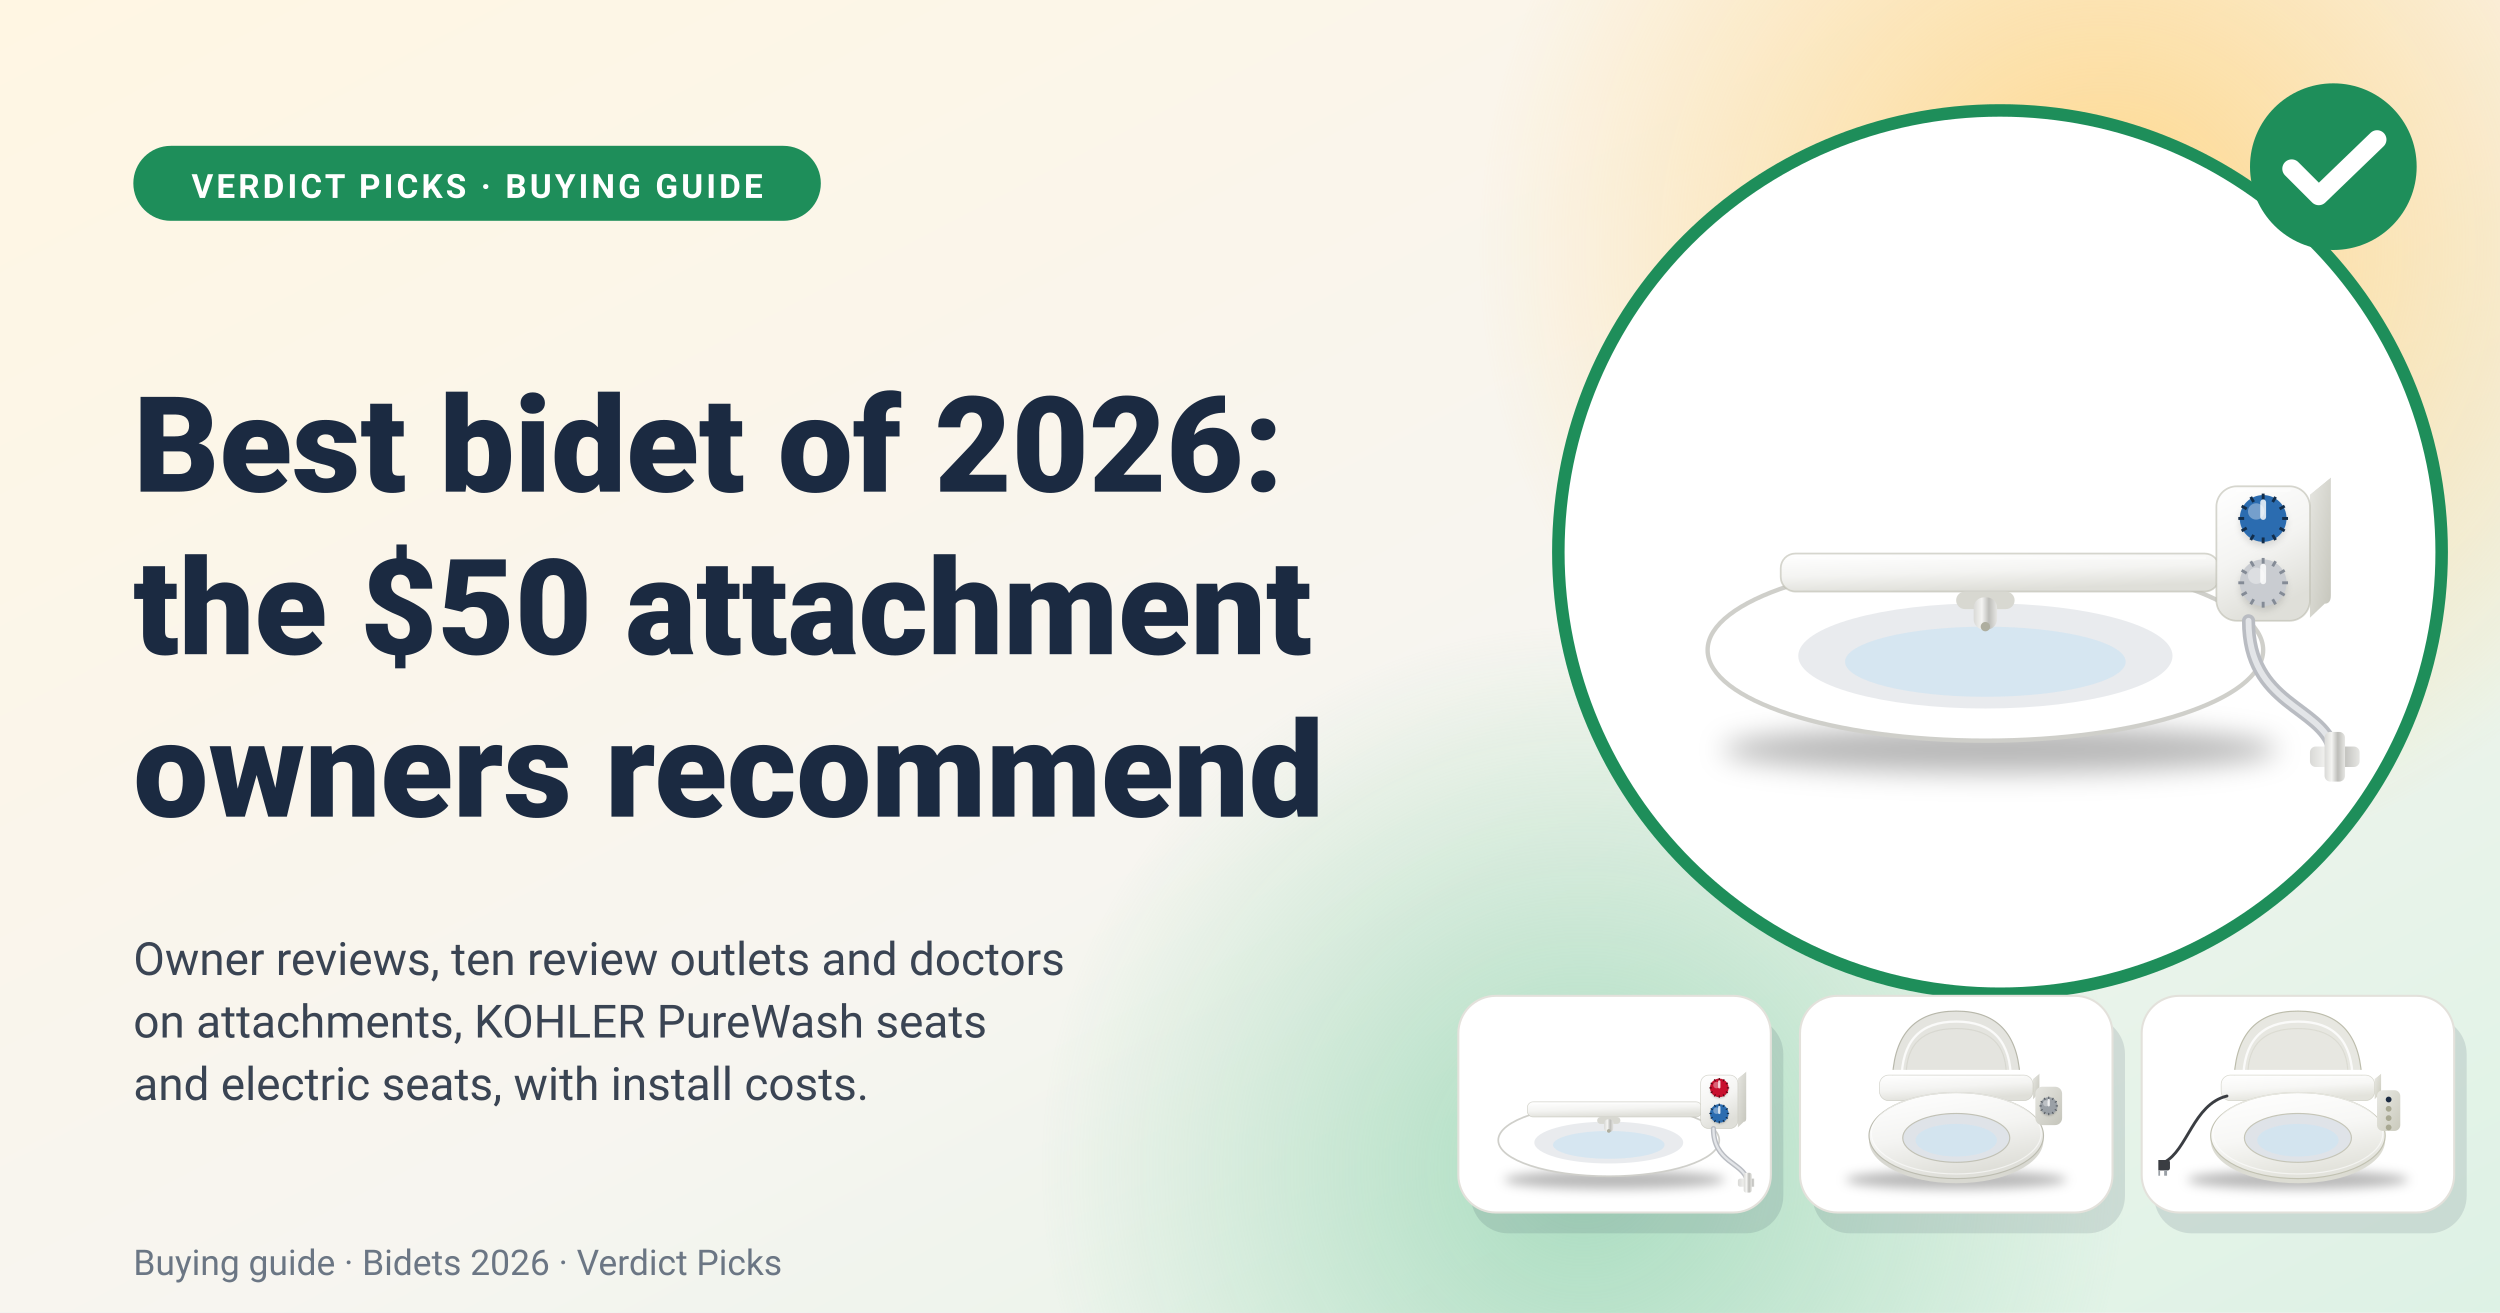
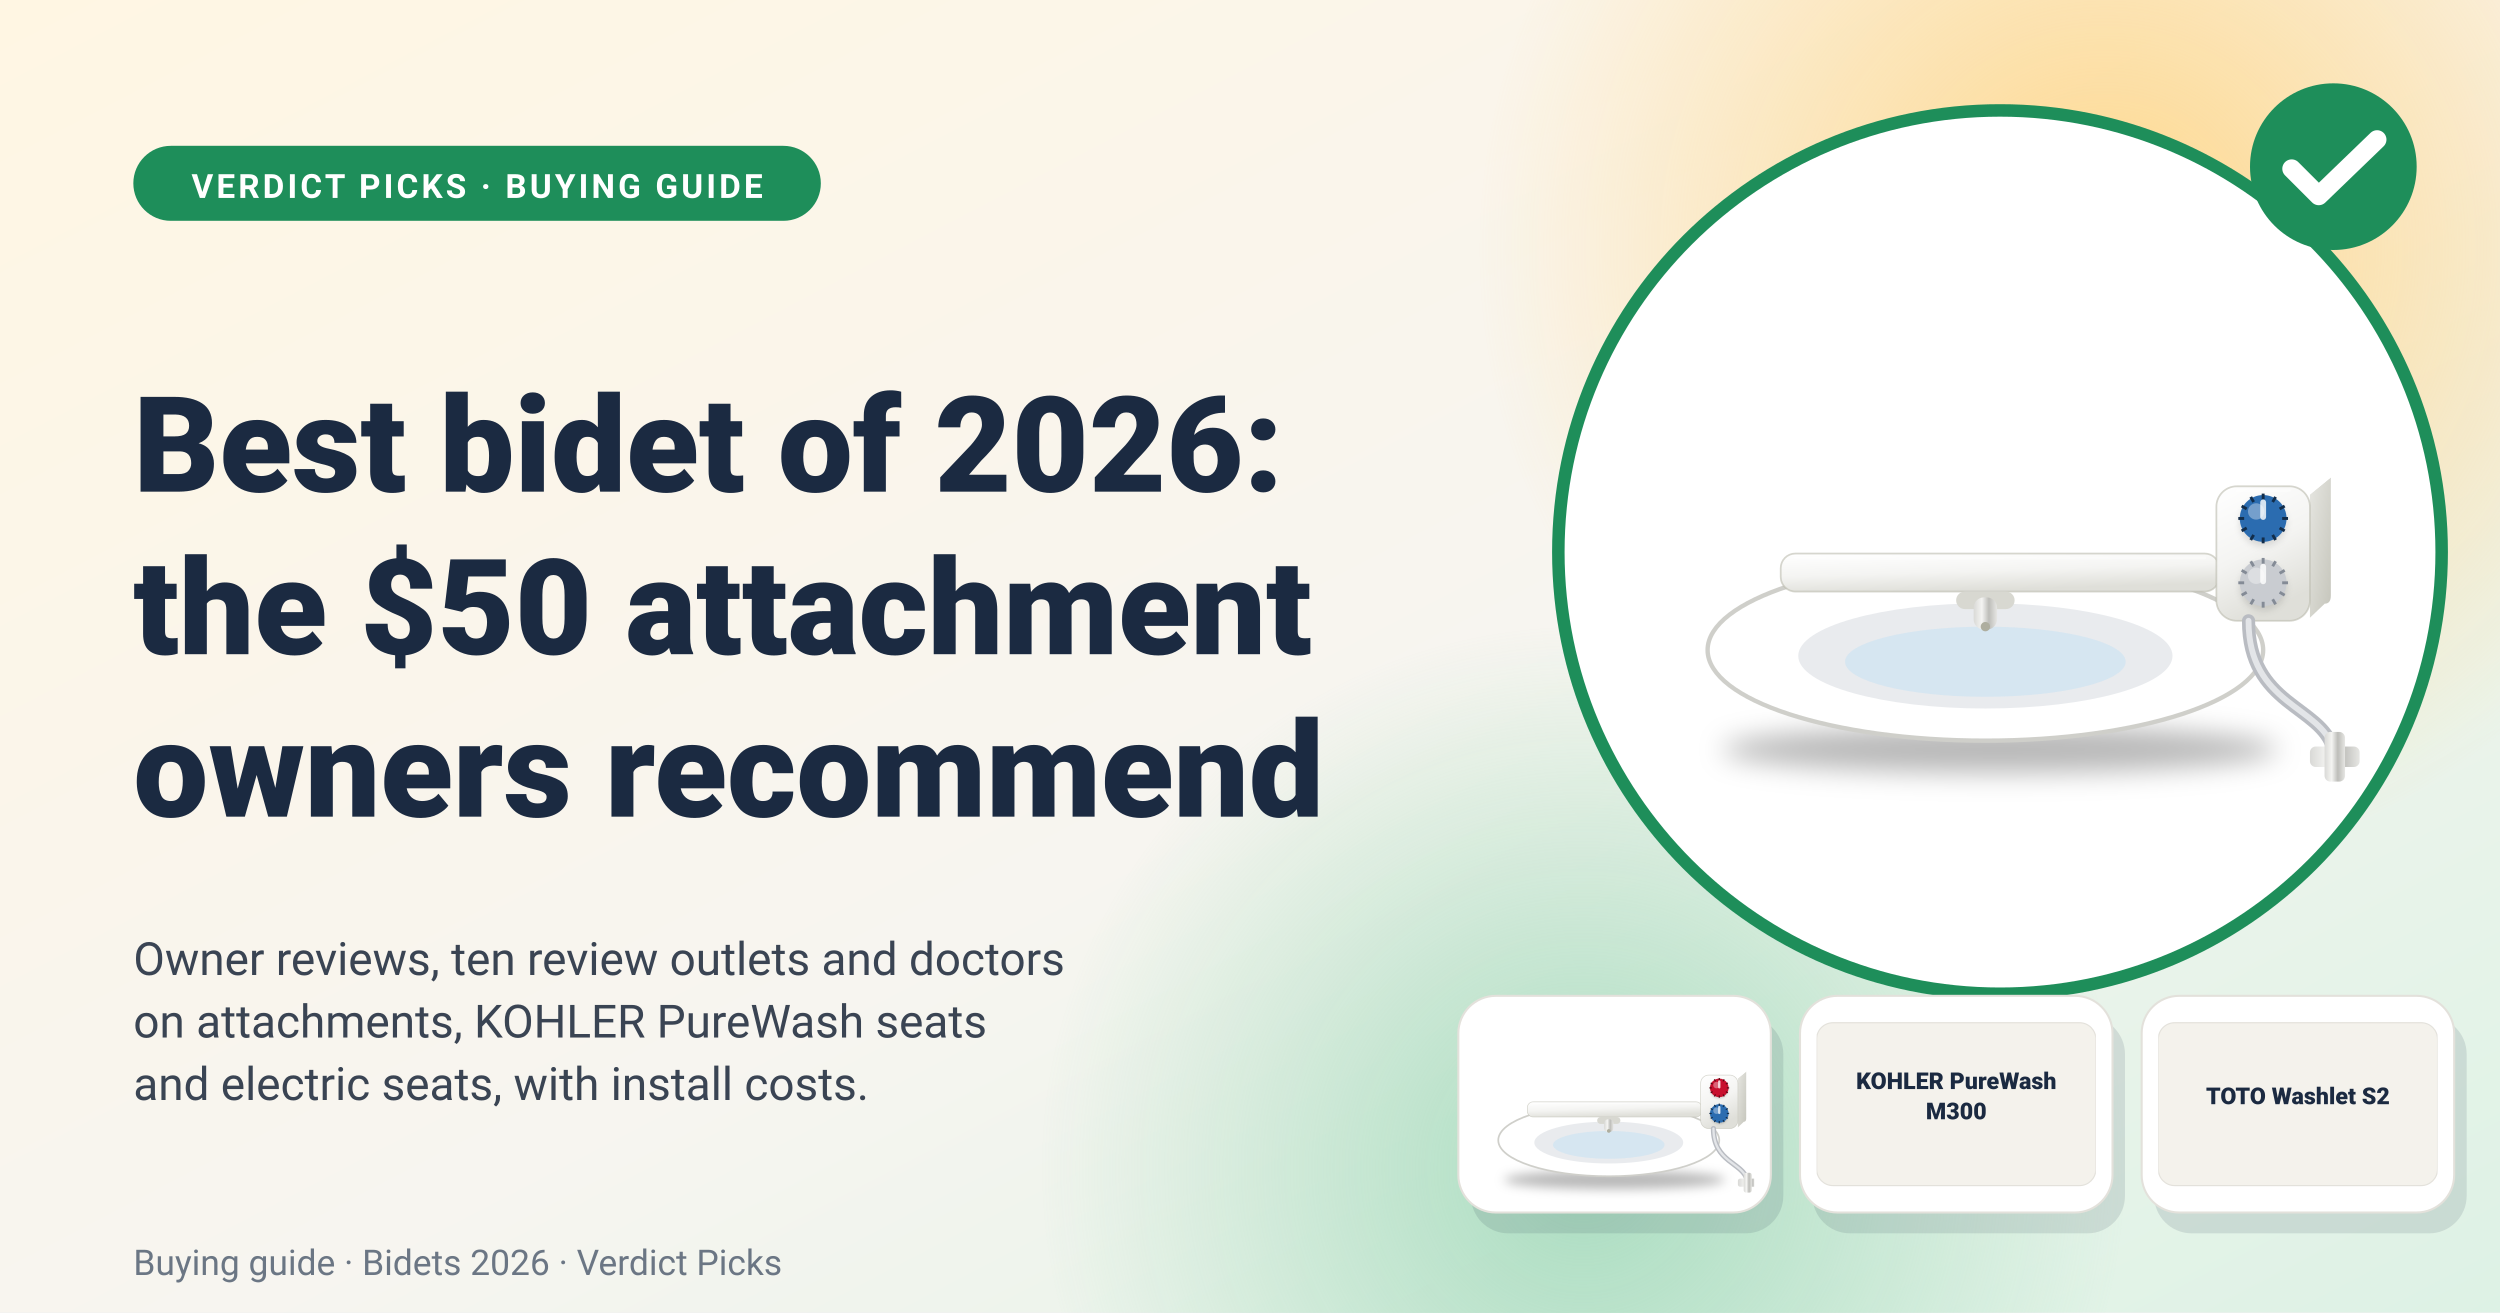
<svg xmlns="http://www.w3.org/2000/svg" viewBox="0 0 1200 630" role="img" aria-label="Best bidet of 2026: the LUXE NEO 185 dual-nozzle attachment owners recommend, compared with KOHLER PureWash, TUSHY and TOTO, with install costs and owner reviews (Verdict Picks)">
  <defs>
    <linearGradient id="bc-bg" x1="0" y1="0" x2="1" y2="1">
      <stop offset="0" stop-color="#FFF6E3" />
      <stop offset="0.55" stop-color="#F7F5F0" />
      <stop offset="1" stop-color="#DDF2E5" />
    </linearGradient>
    <radialGradient id="bc-sun" cx="50%" cy="50%" r="50%">
      <stop offset="0" stop-color="#FFD27A" stop-opacity="0.85" />
      <stop offset="1" stop-color="#FFD27A" stop-opacity="0" />
    </radialGradient>
    <radialGradient id="bc-leaf" cx="50%" cy="50%" r="50%">
      <stop offset="0" stop-color="#8FD3AE" stop-opacity="0.7" />
      <stop offset="1" stop-color="#8FD3AE" stop-opacity="0" />
    </radialGradient>
  </defs>
  <rect width="1200" height="630" fill="url(#bc-bg)" />
  <circle cx="1010" cy="120" r="300" fill="url(#bc-sun)" />
  <circle cx="760" cy="560" r="260" fill="url(#bc-leaf)" />
  <g font-family="-apple-system,Segoe UI,Roboto,Helvetica,Arial,sans-serif">
    <rect x="64" y="70" width="330" height="36" rx="18" fill="#1E8E5A" />
    <text x="229" y="95" text-anchor="middle" font-size="16" font-weight="700" fill="#fff" letter-spacing="1.5">VERDICT PICKS · BUYING GUIDE</text>
    <text x="64" y="236" font-size="64" font-weight="800" fill="#1B2A41">Best bidet of 2026:</text>
    <text x="64" y="314" font-size="64" font-weight="800" fill="#1B2A41">the $50 attachment</text>
    <text x="64" y="392" font-size="64" font-weight="800" fill="#1B2A41">owners recommend</text>
    <text x="64" y="468" font-size="22" fill="#3A4453">Owner reviews, ten review outlets and doctors</text>
    <text x="64" y="498" font-size="22" fill="#3A4453">on attachments, KOHLER PureWash seats</text>
    <text x="64" y="528" font-size="22" fill="#3A4453">and electric seats, with install costs.</text>
    <text x="64" y="612" font-size="17" fill="#6B7684">Buying guide · Bidets 2026 · Verdict Picks</text>
  </g>
  <circle cx="960" cy="265" r="212" fill="#fff" />
  <circle cx="960" cy="265" r="212" fill="none" stroke="#1E8E5A" stroke-width="6" />
  <g transform="translate(749.4737 128.1579) scale(0.7017544)">
    <defs>
      <radialGradient id="bchero-bg" cx="50%" cy="38%" r="72%">
        <stop offset="0" stop-color="#ffffff" />
        <stop offset="0.7" stop-color="#f3f3f1" />
        <stop offset="1" stop-color="#e4e4e1" />
      </radialGradient>
      <filter id="bchero-blur" x="-30%" y="-80%" width="160%" height="300%">
        <feGaussianBlur stdDeviation="9" />
      </filter>
      <filter id="bchero-soft" x="-20%" y="-20%" width="140%" height="140%">
        <feGaussianBlur stdDeviation="2.2" />
      </filter>
      <filter id="bchero-glow" x="-50%" y="-50%" width="200%" height="200%">
        <feGaussianBlur stdDeviation="5" />
      </filter>
      <linearGradient id="bchero-front" x1="0" y1="0" x2="0.35" y2="1">
        <stop offset="0" stop-color="#ffffff" />
        <stop offset="0.55" stop-color="#F4F4F2" />
        <stop offset="1" stop-color="#dfdfd9" />
      </linearGradient>
      <linearGradient id="bchero-side" x1="0" y1="0" x2="1" y2="1">
        <stop offset="0" stop-color="#e6e6e1" />
        <stop offset="1" stop-color="#c5c5bb" />
      </linearGradient>
      <linearGradient id="bchero-top" x1="0" y1="0" x2="1" y2="1">
        <stop offset="0" stop-color="#ffffff" />
        <stop offset="1" stop-color="#ffffff" />
      </linearGradient>
      <radialGradient id="bchero-dome" cx="38%" cy="32%" r="75%">
        <stop offset="0" stop-color="#ffffff" />
        <stop offset="0.6" stop-color="#F4F4F2" />
        <stop offset="1" stop-color="#d3d3cb" />
      </radialGradient>
      <linearGradient id="bchero-gloss" x1="0" y1="0" x2="1" y2="1">
        <stop offset="0" stop-color="#ffffff" stop-opacity="0.55" />
        <stop offset="0.5" stop-color="#ffffff" stop-opacity="0.05" />
        <stop offset="1" stop-color="#ffffff" stop-opacity="0" />
      </linearGradient>
      <linearGradient id="bchero-screen" x1="0" y1="0" x2="1" y2="1">
        <stop offset="0" stop-color="#1d2a3a" />
        <stop offset="1" stop-color="#060a10" />
      </linearGradient>
      <linearGradient id="bchero-metal" x1="0" y1="0" x2="1" y2="0">
        <stop offset="0" stop-color="#d9d9d6" />
        <stop offset="0.35" stop-color="#f4f4f2" />
        <stop offset="0.65" stop-color="#bdbdb9" />
        <stop offset="1" stop-color="#e6e6e3" />
      </linearGradient>
      <linearGradient id="bchero-accent" x1="0" y1="0" x2="0" y2="1">
        <stop offset="0" stop-color="#5392d5" />
        <stop offset="1" stop-color="#1f4e7f" />
      </linearGradient>
      <linearGradient id="bchero-lens" x1="0" y1="0" x2="1" y2="1">
        <stop offset="0" stop-color="#5a6470" />
        <stop offset="0.45" stop-color="#1c2129" />
        <stop offset="0.55" stop-color="#2b323c" />
        <stop offset="1" stop-color="#0c0f14" />
      </linearGradient>
    </defs>
    <ellipse cx="300" cy="330" rx="190" ry="16" fill="#000" opacity="0.28" filter="url(#bchero-blur)" />
    <ellipse cx="290" cy="262" rx="190" ry="62" fill="#ffffff" stroke="#cfcfca" stroke-width="3" />
    <ellipse cx="290" cy="266" rx="128" ry="36" fill="#e9ebee" />
    <ellipse cx="290" cy="270" rx="96" ry="24" fill="#cfe4f2" opacity="0.7" />
    <path d="M 450 200.0 L 468.7 184.7 L 468.7 202.7 Q 468.7 206.7 465.7 206.7 L 450 220.5 Z" fill="url(#bchero-side)" />
    <path d="M 155.0 196 L 173.7 180.7 L 465.7 180.7 Q 468.7 180.7 468.7 184.7 L 450 200.0 Q 450 196 445.0 196 Z" fill="url(#bchero-top)" />
    <rect x="150" y="196" width="300" height="26" rx="10" fill="url(#bchero-front)" />
    <rect x="150" y="196" width="300" height="26" rx="10" fill="none" stroke="#babaad" stroke-width="1.2" opacity="0.6" />
    <path d="M 160 199 L 440 199" stroke="#fff" stroke-opacity="0.35" stroke-width="2" stroke-linecap="round" />
    <rect x="270" y="222" width="40" height="12" rx="6" fill="#d8d8d1" />
    <rect x="282" y="226" width="16" height="22" rx="7" fill="url(#bchero-metal)" />
    <circle cx="290" cy="246" r="3.2" fill="#aeae9f" />
    <path d="M 512 155.6 L 526.3 143.9 L 526.3 224.7 Q 526.3 230.3 522.1 230.3 L 512 239.9 Z" fill="url(#bchero-side)" />
    <path d="M 455.0 150 L 469.3 138.3 L 522.1 138.3 Q 526.3 138.3 526.3 143.9 L 512 155.6 Q 512 150 505.0 150 Z" fill="url(#bchero-top)" />
    <rect x="448" y="150" width="64" height="92" rx="14" fill="url(#bchero-front)" />
    <rect x="448" y="150" width="64" height="92" rx="14" fill="none" stroke="#babaad" stroke-width="1.2" opacity="0.6" />
    <path d="M 462 153 L 498 153" stroke="#fff" stroke-opacity="0.35" stroke-width="2" stroke-linecap="round" />
    <circle cx="480" cy="175" r="16" fill="#000" opacity="0.12" filter="url(#bchero-soft)" />
    <circle cx="480" cy="172" r="16" fill="#2B6CB0" />
    <line x1="493.0" y1="172.0" x2="497.0" y2="172.0" stroke="#122d4a" stroke-width="2" />
    <line x1="491.258" y1="178.5" x2="494.722" y2="180.5" stroke="#122d4a" stroke-width="2" />
    <line x1="486.5" y1="183.258" x2="488.5" y2="186.722" stroke="#122d4a" stroke-width="2" />
    <line x1="480" y1="185" x2="480" y2="189" stroke="#122d4a" stroke-width="2" />
    <line x1="473.5" y1="183.258" x2="471.5" y2="186.722" stroke="#122d4a" stroke-width="2" />
    <line x1="468.742" y1="178.5" x2="465.278" y2="180.5" stroke="#122d4a" stroke-width="2" />
    <line x1="467" y1="172" x2="463" y2="172" stroke="#122d4a" stroke-width="2" />
    <line x1="468.742" y1="165.5" x2="465.278" y2="163.5" stroke="#122d4a" stroke-width="2" />
    <line x1="473.5" y1="160.742" x2="471.5" y2="157.277" stroke="#122d4a" stroke-width="2" />
    <line x1="480" y1="159" x2="480" y2="155" stroke="#122d4a" stroke-width="2" />
    <line x1="486.5" y1="160.742" x2="488.5" y2="157.278" stroke="#122d4a" stroke-width="2" />
    <line x1="491.258" y1="165.5" x2="494.723" y2="163.5" stroke="#122d4a" stroke-width="2" />
    <circle cx="475.2" cy="167.2" r="5.6" fill="#fff" opacity="0.35" />
    <rect x="478" y="159" width="4" height="14" rx="2" fill="#fff" opacity="0.8" />
    <circle cx="480" cy="219" r="16" fill="#000" opacity="0.12" filter="url(#bchero-soft)" />
    <circle cx="480" cy="216" r="16" fill="#C9CCD1" />
    <line x1="493.0" y1="216.0" x2="497.0" y2="216.0" stroke="#848b96" stroke-width="2" />
    <line x1="491.258" y1="222.5" x2="494.722" y2="224.5" stroke="#848b96" stroke-width="2" />
    <line x1="486.5" y1="227.258" x2="488.5" y2="230.722" stroke="#848b96" stroke-width="2" />
    <line x1="480" y1="229" x2="480" y2="233" stroke="#848b96" stroke-width="2" />
    <line x1="473.5" y1="227.258" x2="471.5" y2="230.722" stroke="#848b96" stroke-width="2" />
    <line x1="468.742" y1="222.5" x2="465.278" y2="224.5" stroke="#848b96" stroke-width="2" />
    <line x1="467" y1="216" x2="463" y2="216" stroke="#848b96" stroke-width="2" />
    <line x1="468.742" y1="209.5" x2="465.278" y2="207.5" stroke="#848b96" stroke-width="2" />
    <line x1="473.5" y1="204.742" x2="471.5" y2="201.277" stroke="#848b96" stroke-width="2" />
    <line x1="480" y1="203" x2="480" y2="199" stroke="#848b96" stroke-width="2" />
    <line x1="486.5" y1="204.742" x2="488.5" y2="201.278" stroke="#848b96" stroke-width="2" />
    <line x1="491.258" y1="209.5" x2="494.723" y2="207.5" stroke="#848b96" stroke-width="2" />
    <circle cx="475.2" cy="211.2" r="5.6" fill="#fff" opacity="0.35" />
    <rect x="478" y="203" width="4" height="14" rx="2" fill="#fff" opacity="0.8" />
    <path d="M 470 242 C 470 300, 520 300, 528 330" fill="none" stroke="#b9bcc2" stroke-width="9" stroke-linecap="round" />
    <path d="M 470 242 C 470 300, 520 300, 528 330" fill="none" stroke="#e3e5e8" stroke-width="4" stroke-linecap="round" />
    <rect x="512" y="328" width="34" height="14" rx="4" fill="url(#bchero-metal)" />
    <rect x="522" y="318" width="14" height="34" rx="4" fill="url(#bchero-metal)" />
  </g>
  <g transform="translate(700 478)">
    <rect x="6" y="10" width="150" height="104" rx="18" fill="#1B2A41" opacity="0.12" />
    <rect width="150" height="104" rx="18" fill="#fff" />
    <rect width="150" height="104" rx="18" fill="none" stroke="#E3E1DB" />
    <svg x="8" y="6" width="134" height="92" viewBox="60 40 480 320" preserveAspectRatio="xMidYMid meet">
      <g transform="translate(0 0) scale(1.0)">
        <defs>
          <radialGradient id="cneo320-bg" cx="50%" cy="38%" r="72%">
            <stop offset="0" stop-color="#ffffff" />
            <stop offset="0.7" stop-color="#f3f3f1" />
            <stop offset="1" stop-color="#e4e4e1" />
          </radialGradient>
          <filter id="cneo320-blur" x="-30%" y="-80%" width="160%" height="300%">
            <feGaussianBlur stdDeviation="9" />
          </filter>
          <filter id="cneo320-soft" x="-20%" y="-20%" width="140%" height="140%">
            <feGaussianBlur stdDeviation="2.2" />
          </filter>
          <filter id="cneo320-glow" x="-50%" y="-50%" width="200%" height="200%">
            <feGaussianBlur stdDeviation="5" />
          </filter>
          <linearGradient id="cneo320-front" x1="0" y1="0" x2="0.35" y2="1">
            <stop offset="0" stop-color="#ffffff" />
            <stop offset="0.55" stop-color="#F4F4F2" />
            <stop offset="1" stop-color="#dfdfd9" />
          </linearGradient>
          <linearGradient id="cneo320-side" x1="0" y1="0" x2="1" y2="1">
            <stop offset="0" stop-color="#e6e6e1" />
            <stop offset="1" stop-color="#c5c5bb" />
          </linearGradient>
          <linearGradient id="cneo320-top" x1="0" y1="0" x2="1" y2="1">
            <stop offset="0" stop-color="#ffffff" />
            <stop offset="1" stop-color="#ffffff" />
          </linearGradient>
          <radialGradient id="cneo320-dome" cx="38%" cy="32%" r="75%">
            <stop offset="0" stop-color="#ffffff" />
            <stop offset="0.6" stop-color="#F4F4F2" />
            <stop offset="1" stop-color="#d3d3cb" />
          </radialGradient>
          <linearGradient id="cneo320-gloss" x1="0" y1="0" x2="1" y2="1">
            <stop offset="0" stop-color="#ffffff" stop-opacity="0.55" />
            <stop offset="0.5" stop-color="#ffffff" stop-opacity="0.05" />
            <stop offset="1" stop-color="#ffffff" stop-opacity="0" />
          </linearGradient>
          <linearGradient id="cneo320-screen" x1="0" y1="0" x2="1" y2="1">
            <stop offset="0" stop-color="#1d2a3a" />
            <stop offset="1" stop-color="#060a10" />
          </linearGradient>
          <linearGradient id="cneo320-metal" x1="0" y1="0" x2="1" y2="0">
            <stop offset="0" stop-color="#d9d9d6" />
            <stop offset="0.35" stop-color="#f4f4f2" />
            <stop offset="0.65" stop-color="#bdbdb9" />
            <stop offset="1" stop-color="#e6e6e3" />
          </linearGradient>
          <linearGradient id="cneo320-accent" x1="0" y1="0" x2="0" y2="1">
            <stop offset="0" stop-color="#ef3654" />
            <stop offset="1" stop-color="#8f0b21" />
          </linearGradient>
          <linearGradient id="cneo320-lens" x1="0" y1="0" x2="1" y2="1">
            <stop offset="0" stop-color="#5a6470" />
            <stop offset="0.45" stop-color="#1c2129" />
            <stop offset="0.55" stop-color="#2b323c" />
            <stop offset="1" stop-color="#0c0f14" />
          </linearGradient>
        </defs>
        <ellipse cx="300" cy="330" rx="190" ry="16" fill="#000" opacity="0.28" filter="url(#cneo320-blur)" />
        <ellipse cx="290" cy="262" rx="190" ry="62" fill="#ffffff" stroke="#cfcfca" stroke-width="3" />
        <ellipse cx="290" cy="266" rx="128" ry="36" fill="#e9ebee" />
        <ellipse cx="290" cy="270" rx="96" ry="24" fill="#cfe4f2" opacity="0.7" />
        <path d="M 450 200.0 L 468.7 184.7 L 468.7 202.7 Q 468.7 206.7 465.7 206.7 L 450 220.5 Z" fill="url(#cneo320-side)" />
        <path d="M 155.0 196 L 173.7 180.7 L 465.7 180.7 Q 468.7 180.7 468.7 184.7 L 450 200.0 Q 450 196 445.0 196 Z" fill="url(#cneo320-top)" />
        <rect x="150" y="196" width="300" height="26" rx="10" fill="url(#cneo320-front)" />
        <rect x="150" y="196" width="300" height="26" rx="10" fill="none" stroke="#babaad" stroke-width="1.2" opacity="0.6" />
        <path d="M 160 199 L 440 199" stroke="#fff" stroke-opacity="0.35" stroke-width="2" stroke-linecap="round" />
        <rect x="270" y="222" width="40" height="12" rx="6" fill="#d8d8d1" />
        <rect x="282" y="226" width="16" height="22" rx="7" fill="url(#cneo320-metal)" />
        <circle cx="290" cy="246" r="3.2" fill="#aeae9f" />
        <path d="M 512 155.6 L 526.3 143.9 L 526.3 224.7 Q 526.3 230.3 522.1 230.3 L 512 239.9 Z" fill="url(#cneo320-side)" />
        <path d="M 455.0 150 L 469.3 138.3 L 522.1 138.3 Q 526.3 138.3 526.3 143.9 L 512 155.6 Q 512 150 505.0 150 Z" fill="url(#cneo320-top)" />
        <rect x="448" y="150" width="64" height="92" rx="14" fill="url(#cneo320-front)" />
        <rect x="448" y="150" width="64" height="92" rx="14" fill="none" stroke="#babaad" stroke-width="1.2" opacity="0.6" />
        <path d="M 462 153 L 498 153" stroke="#fff" stroke-opacity="0.35" stroke-width="2" stroke-linecap="round" />
        <circle cx="480" cy="175" r="16" fill="#000" opacity="0.12" filter="url(#cneo320-soft)" />
        <circle cx="480" cy="172" r="16" fill="#C8102E" />
        <line x1="493.0" y1="172.0" x2="497.0" y2="172.0" stroke="#520713" stroke-width="2" />
        <line x1="491.258" y1="178.5" x2="494.722" y2="180.5" stroke="#520713" stroke-width="2" />
        <line x1="486.5" y1="183.258" x2="488.5" y2="186.722" stroke="#520713" stroke-width="2" />
        <line x1="480" y1="185" x2="480" y2="189" stroke="#520713" stroke-width="2" />
        <line x1="473.5" y1="183.258" x2="471.5" y2="186.722" stroke="#520713" stroke-width="2" />
        <line x1="468.742" y1="178.5" x2="465.278" y2="180.5" stroke="#520713" stroke-width="2" />
        <line x1="467" y1="172" x2="463" y2="172" stroke="#520713" stroke-width="2" />
        <line x1="468.742" y1="165.5" x2="465.278" y2="163.5" stroke="#520713" stroke-width="2" />
        <line x1="473.5" y1="160.742" x2="471.5" y2="157.277" stroke="#520713" stroke-width="2" />
        <line x1="480" y1="159" x2="480" y2="155" stroke="#520713" stroke-width="2" />
        <line x1="486.5" y1="160.742" x2="488.5" y2="157.278" stroke="#520713" stroke-width="2" />
        <line x1="491.258" y1="165.5" x2="494.723" y2="163.5" stroke="#520713" stroke-width="2" />
        <circle cx="475.2" cy="167.2" r="5.6" fill="#fff" opacity="0.35" />
        <rect x="478" y="159" width="4" height="14" rx="2" fill="#fff" opacity="0.8" />
        <circle cx="480" cy="219" r="16" fill="#000" opacity="0.12" filter="url(#cneo320-soft)" />
        <circle cx="480" cy="216" r="16" fill="#2B6CB0" />
        <line x1="493.0" y1="216.0" x2="497.0" y2="216.0" stroke="#122d4a" stroke-width="2" />
        <line x1="491.258" y1="222.5" x2="494.722" y2="224.5" stroke="#122d4a" stroke-width="2" />
        <line x1="486.5" y1="227.258" x2="488.5" y2="230.722" stroke="#122d4a" stroke-width="2" />
        <line x1="480" y1="229" x2="480" y2="233" stroke="#122d4a" stroke-width="2" />
        <line x1="473.5" y1="227.258" x2="471.5" y2="230.722" stroke="#122d4a" stroke-width="2" />
        <line x1="468.742" y1="222.5" x2="465.278" y2="224.5" stroke="#122d4a" stroke-width="2" />
        <line x1="467" y1="216" x2="463" y2="216" stroke="#122d4a" stroke-width="2" />
        <line x1="468.742" y1="209.5" x2="465.278" y2="207.5" stroke="#122d4a" stroke-width="2" />
        <line x1="473.5" y1="204.742" x2="471.5" y2="201.277" stroke="#122d4a" stroke-width="2" />
        <line x1="480" y1="203" x2="480" y2="199" stroke="#122d4a" stroke-width="2" />
        <line x1="486.5" y1="204.742" x2="488.5" y2="201.278" stroke="#122d4a" stroke-width="2" />
        <line x1="491.258" y1="209.5" x2="494.723" y2="207.5" stroke="#122d4a" stroke-width="2" />
        <circle cx="475.2" cy="211.2" r="5.6" fill="#fff" opacity="0.35" />
        <rect x="478" y="203" width="4" height="14" rx="2" fill="#fff" opacity="0.8" />
        <path d="M 470 242 C 470 300, 520 300, 528 330" fill="none" stroke="#b9bcc2" stroke-width="9" stroke-linecap="round" />
        <path d="M 470 242 C 470 300, 520 300, 528 330" fill="none" stroke="#e3e5e8" stroke-width="4" stroke-linecap="round" />
        <rect x="512" y="328" width="34" height="14" rx="4" fill="url(#cneo320-metal)" />
        <rect x="522" y="318" width="14" height="34" rx="4" fill="url(#cneo320-metal)" />
      </g>
    </svg>
  </g>
  <g transform="translate(864 478)">
    <rect x="6" y="10" width="150" height="104" rx="18" fill="#1B2A41" opacity="0.12" />
    <rect width="150" height="104" rx="18" fill="#fff" />
    <rect width="150" height="104" rx="18" fill="none" stroke="#E3E1DB" />
    <svg x="8" y="6" width="134" height="92" viewBox="60 40 480 320" preserveAspectRatio="xMidYMid meet">
      <g transform="translate(0 0) scale(1.0)">
-         <defs>
-           <radialGradient id="cm300-bg" cx="50%" cy="38%" r="72%">
-             <stop offset="0" stop-color="#ffffff" />
-             <stop offset="0.7" stop-color="#f3f3f1" />
-             <stop offset="1" stop-color="#e4e4e1" />
-           </radialGradient>
-           <filter id="cm300-blur" x="-30%" y="-80%" width="160%" height="300%">
-             <feGaussianBlur stdDeviation="9" />
-           </filter>
-           <filter id="cm300-soft" x="-20%" y="-20%" width="140%" height="140%">
-             <feGaussianBlur stdDeviation="2.2" />
-           </filter>
-           <filter id="cm300-glow" x="-50%" y="-50%" width="200%" height="200%">
-             <feGaussianBlur stdDeviation="5" />
-           </filter>
-           <linearGradient id="cm300-front" x1="0" y1="0" x2="0.35" y2="1">
-             <stop offset="0" stop-color="#ffffff" />
-             <stop offset="0.55" stop-color="#F4F4F2" />
-             <stop offset="1" stop-color="#dfdfd9" />
-           </linearGradient>
-           <linearGradient id="cm300-side" x1="0" y1="0" x2="1" y2="1">
-             <stop offset="0" stop-color="#e6e6e1" />
-             <stop offset="1" stop-color="#c5c5bb" />
-           </linearGradient>
-           <linearGradient id="cm300-top" x1="0" y1="0" x2="1" y2="1">
-             <stop offset="0" stop-color="#ffffff" />
-             <stop offset="1" stop-color="#ffffff" />
-           </linearGradient>
-           <radialGradient id="cm300-dome" cx="38%" cy="32%" r="75%">
-             <stop offset="0" stop-color="#ffffff" />
-             <stop offset="0.6" stop-color="#F4F4F2" />
-             <stop offset="1" stop-color="#d3d3cb" />
-           </radialGradient>
-           <linearGradient id="cm300-gloss" x1="0" y1="0" x2="1" y2="1">
-             <stop offset="0" stop-color="#ffffff" stop-opacity="0.55" />
-             <stop offset="0.5" stop-color="#ffffff" stop-opacity="0.05" />
-             <stop offset="1" stop-color="#ffffff" stop-opacity="0" />
-           </linearGradient>
-           <linearGradient id="cm300-screen" x1="0" y1="0" x2="1" y2="1">
-             <stop offset="0" stop-color="#1d2a3a" />
-             <stop offset="1" stop-color="#060a10" />
-           </linearGradient>
-           <linearGradient id="cm300-metal" x1="0" y1="0" x2="1" y2="0">
-             <stop offset="0" stop-color="#d9d9d6" />
-             <stop offset="0.35" stop-color="#f4f4f2" />
-             <stop offset="0.65" stop-color="#bdbdb9" />
-             <stop offset="1" stop-color="#e6e6e3" />
-           </linearGradient>
-           <linearGradient id="cm300-accent" x1="0" y1="0" x2="0" y2="1">
-             <stop offset="0" stop-color="#c3c6ca" />
-             <stop offset="1" stop-color="#798189" />
-           </linearGradient>
-           <linearGradient id="cm300-lens" x1="0" y1="0" x2="1" y2="1">
-             <stop offset="0" stop-color="#5a6470" />
-             <stop offset="0.45" stop-color="#1c2129" />
-             <stop offset="0.55" stop-color="#2b323c" />
-             <stop offset="1" stop-color="#0c0f14" />
-           </linearGradient>
-         </defs>
-         <ellipse cx="300" cy="330" rx="190" ry="16" fill="#000" opacity="0.28" filter="url(#cm300-blur)" />
-         <path d="M 190 168 Q 190 40 300 40 Q 410 40 410 168 Z" fill="#e4e4df" stroke="#b7b7aa" stroke-width="2" />
-         <path d="M 206 160 Q 206 58 300 58 Q 394 58 394 160" fill="none" stroke="#fff" stroke-width="4" opacity="0.8" />
-         <path d="M 214 150 Q 214 70 300 70 Q 386 70 386 150" fill="none" stroke="#cfcfc6" stroke-width="2" opacity="0.6" />
-         <path d="M 432 156.4 L 443.0 147.4 L 443.0 178.6 Q 443.0 185.0 438.2 185.0 L 432 191.6 Z" fill="url(#cm300-side)" />
-         <path d="M 176.0 150 L 187.0 141.0 L 438.2 141.0 Q 443.0 141.0 443.0 147.4 L 432 156.4 Q 432 150 424.0 150 Z" fill="url(#cm300-top)" />
-         <rect x="168" y="150" width="264" height="44" rx="16" fill="url(#cm300-front)" />
-         <rect x="168" y="150" width="264" height="44" rx="16" fill="none" stroke="#babaad" stroke-width="1.2" opacity="0.6" />
-         <path d="M 184 153 L 416 153" stroke="#fff" stroke-opacity="0.35" stroke-width="2" stroke-linecap="round" />
-         <ellipse cx="300" cy="262" rx="150" ry="74" fill="#d8d8d1" />
-         <ellipse cx="300" cy="254" rx="150" ry="74" fill="url(#cm300-front)" />
-         <ellipse cx="300" cy="258" rx="92" ry="42" fill="#dfe3e8" />
-         <ellipse cx="300" cy="262" rx="70" ry="28" fill="#cfe4f2" opacity="0.75" />
-         <ellipse cx="300" cy="254" rx="150" ry="74" fill="none" stroke="#bcbcb0" stroke-width="2" />
-         <ellipse cx="300" cy="258" rx="92" ry="42" fill="none" stroke="#c1c1b5" stroke-width="2" />
-         <ellipse cx="300" cy="250" rx="146" ry="70" fill="none" stroke="#fff" stroke-opacity="0.6" stroke-width="2" />
-         <rect x="436" y="170" width="46" height="66" rx="12" fill="url(#cm300-side)" />
-         <circle cx="459" cy="206" r="15" fill="#000" opacity="0.12" filter="url(#cm300-soft)" />
-         <circle cx="459" cy="203" r="15" fill="#9AA0A6" />
-         <line x1="471.0" y1="203.0" x2="475.0" y2="203.0" stroke="#5a6066" stroke-width="2" />
-         <line x1="469.392" y1="209" x2="472.856" y2="211" stroke="#5a6066" stroke-width="2" />
-         <line x1="465" y1="213.392" x2="467" y2="216.856" stroke="#5a6066" stroke-width="2" />
-         <line x1="459" y1="215" x2="459" y2="219" stroke="#5a6066" stroke-width="2" />
-         <line x1="453" y1="213.392" x2="451" y2="216.856" stroke="#5a6066" stroke-width="2" />
-         <line x1="448.608" y1="209" x2="445.144" y2="211" stroke="#5a6066" stroke-width="2" />
-         <line x1="447" y1="203" x2="443" y2="203" stroke="#5a6066" stroke-width="2" />
-         <line x1="448.608" y1="197" x2="445.144" y2="195" stroke="#5a6066" stroke-width="2" />
-         <line x1="453" y1="192.608" x2="451" y2="189.144" stroke="#5a6066" stroke-width="2" />
-         <line x1="459" y1="191" x2="459" y2="187" stroke="#5a6066" stroke-width="2" />
-         <line x1="465" y1="192.608" x2="467" y2="189.144" stroke="#5a6066" stroke-width="2" />
-         <line x1="469.392" y1="197" x2="472.857" y2="195" stroke="#5a6066" stroke-width="2" />
-         <circle cx="454.5" cy="198.5" r="5.25" fill="#fff" opacity="0.35" />
-         <rect x="457" y="191" width="4" height="13" rx="2" fill="#fff" opacity="0.8" />
+         <rect x="60" y="60" width="480" height="280" rx="28" fill="#F4F2EC" />
+         <rect x="60" y="60" width="480" height="280" rx="28" fill="none" stroke="#E3E1DB" stroke-width="2" />
+         <g font-family="-apple-system,Segoe UI,Roboto,Helvetica,Arial,sans-serif">
+           <text x="300" y="174" text-anchor="middle" font-size="40" font-weight="800" fill="#1B2A41">KOHLER PureWash</text>
+           <text x="300" y="226" text-anchor="middle" font-size="40" font-weight="800" fill="#1B2A41">M300</text>
+         </g>
      </g>
    </svg>
  </g>
  <g transform="translate(1028 478)">
    <rect x="6" y="10" width="150" height="104" rx="18" fill="#1B2A41" opacity="0.12" />
    <rect width="150" height="104" rx="18" fill="#fff" />
    <rect width="150" height="104" rx="18" fill="none" stroke="#E3E1DB" />
    <svg x="8" y="6" width="134" height="92" viewBox="60 40 480 320" preserveAspectRatio="xMidYMid meet">
      <g transform="translate(0 0) scale(1.0)">
-         <defs>
-           <radialGradient id="ctotos2-bg" cx="50%" cy="38%" r="72%">
-             <stop offset="0" stop-color="#ffffff" />
-             <stop offset="0.7" stop-color="#f3f3f1" />
-             <stop offset="1" stop-color="#e4e4e1" />
-           </radialGradient>
-           <filter id="ctotos2-blur" x="-30%" y="-80%" width="160%" height="300%">
-             <feGaussianBlur stdDeviation="9" />
-           </filter>
-           <filter id="ctotos2-soft" x="-20%" y="-20%" width="140%" height="140%">
-             <feGaussianBlur stdDeviation="2.2" />
-           </filter>
-           <filter id="ctotos2-glow" x="-50%" y="-50%" width="200%" height="200%">
-             <feGaussianBlur stdDeviation="5" />
-           </filter>
-           <linearGradient id="ctotos2-front" x1="0" y1="0" x2="0.35" y2="1">
-             <stop offset="0" stop-color="#ffffff" />
-             <stop offset="0.55" stop-color="#F7F7F5" />
-             <stop offset="1" stop-color="#e3e3dc" />
-           </linearGradient>
-           <linearGradient id="ctotos2-side" x1="0" y1="0" x2="1" y2="1">
-             <stop offset="0" stop-color="#e9e9e4" />
-             <stop offset="1" stop-color="#cacabc" />
-           </linearGradient>
-           <linearGradient id="ctotos2-top" x1="0" y1="0" x2="1" y2="1">
-             <stop offset="0" stop-color="#ffffff" />
-             <stop offset="1" stop-color="#ffffff" />
-           </linearGradient>
-           <radialGradient id="ctotos2-dome" cx="38%" cy="32%" r="75%">
-             <stop offset="0" stop-color="#ffffff" />
-             <stop offset="0.6" stop-color="#F7F7F5" />
-             <stop offset="1" stop-color="#d7d7cd" />
-           </radialGradient>
-           <linearGradient id="ctotos2-gloss" x1="0" y1="0" x2="1" y2="1">
-             <stop offset="0" stop-color="#ffffff" stop-opacity="0.55" />
-             <stop offset="0.5" stop-color="#ffffff" stop-opacity="0.05" />
-             <stop offset="1" stop-color="#ffffff" stop-opacity="0" />
-           </linearGradient>
-           <linearGradient id="ctotos2-screen" x1="0" y1="0" x2="1" y2="1">
-             <stop offset="0" stop-color="#1d2a3a" />
-             <stop offset="1" stop-color="#060a10" />
-           </linearGradient>
-           <linearGradient id="ctotos2-metal" x1="0" y1="0" x2="1" y2="0">
-             <stop offset="0" stop-color="#d9d9d6" />
-             <stop offset="0.35" stop-color="#f4f4f2" />
-             <stop offset="0.65" stop-color="#bdbdb9" />
-             <stop offset="1" stop-color="#e6e6e3" />
-           </linearGradient>
-           <linearGradient id="ctotos2-accent" x1="0" y1="0" x2="0" y2="1">
-             <stop offset="0" stop-color="#314d77" />
-             <stop offset="1" stop-color="#090e16" />
-           </linearGradient>
-           <linearGradient id="ctotos2-lens" x1="0" y1="0" x2="1" y2="1">
-             <stop offset="0" stop-color="#5a6470" />
-             <stop offset="0.45" stop-color="#1c2129" />
-             <stop offset="0.55" stop-color="#2b323c" />
-             <stop offset="1" stop-color="#0c0f14" />
-           </linearGradient>
-         </defs>
-         <ellipse cx="300" cy="330" rx="190" ry="16" fill="#000" opacity="0.28" filter="url(#ctotos2-blur)" />
-         <path d="M 190 168 Q 190 40 300 40 Q 410 40 410 168 Z" fill="#e7e7e1" stroke="#bcbcab" stroke-width="2" />
-         <path d="M 206 160 Q 206 58 300 58 Q 394 58 394 160" fill="none" stroke="#fff" stroke-width="4" opacity="0.8" />
-         <path d="M 214 150 Q 214 70 300 70 Q 386 70 386 150" fill="none" stroke="#d3d3c8" stroke-width="2" opacity="0.6" />
-         <path d="M 432 156.4 L 443.0 147.4 L 443.0 178.6 Q 443.0 185.0 438.2 185.0 L 432 191.6 Z" fill="url(#ctotos2-side)" />
-         <path d="M 176.0 150 L 187.0 141.0 L 438.2 141.0 Q 443.0 141.0 443.0 147.4 L 432 156.4 Q 432 150 424.0 150 Z" fill="url(#ctotos2-top)" />
-         <rect x="168" y="150" width="264" height="44" rx="16" fill="url(#ctotos2-front)" />
-         <rect x="168" y="150" width="264" height="44" rx="16" fill="none" stroke="#bebeae" stroke-width="1.2" opacity="0.6" />
-         <path d="M 184 153 L 416 153" stroke="#fff" stroke-opacity="0.35" stroke-width="2" stroke-linecap="round" />
-         <ellipse cx="300" cy="262" rx="150" ry="74" fill="#dcdcd3" />
-         <ellipse cx="300" cy="254" rx="150" ry="74" fill="url(#ctotos2-front)" />
-         <ellipse cx="300" cy="258" rx="92" ry="42" fill="#dfe3e8" />
-         <ellipse cx="300" cy="262" rx="70" ry="28" fill="#cfe4f2" opacity="0.75" />
-         <ellipse cx="300" cy="254" rx="150" ry="74" fill="none" stroke="#c1c1b1" stroke-width="2" />
-         <ellipse cx="300" cy="258" rx="92" ry="42" fill="none" stroke="#c5c5b7" stroke-width="2" />
-         <ellipse cx="300" cy="250" rx="146" ry="70" fill="none" stroke="#fff" stroke-opacity="0.6" stroke-width="2" />
-         <rect x="436" y="176" width="40" height="70" rx="10" fill="url(#ctotos2-side)" />
-         <circle cx="456" cy="192" r="5" fill="#1B2A41" />
-         <circle cx="456" cy="208" r="5" fill="#a8a892" />
-         <circle cx="456" cy="224" r="5" fill="#a8a892" />
-         <circle cx="456" cy="240" r="5" fill="#a8a892" />
-         <path d="M 178 186 C 120 200, 110 280, 70 300" fill="none" stroke="#3a3d42" stroke-width="5" stroke-linecap="round" />
-         <rect x="54" y="296" width="26" height="18" rx="4" fill="#3a3d42" />
-         <rect x="58" y="314" width="5" height="9" fill="#9aa0a6" />
-         <rect x="70" y="314" width="5" height="9" fill="#9aa0a6" />
+         <rect x="60" y="60" width="480" height="280" rx="28" fill="#F4F2EC" />
+         <rect x="60" y="60" width="480" height="280" rx="28" fill="none" stroke="#E3E1DB" stroke-width="2" />
+         <g font-family="-apple-system,Segoe UI,Roboto,Helvetica,Arial,sans-serif">
+           <text x="300" y="200" text-anchor="middle" font-size="40" font-weight="800" fill="#1B2A41">TOTO Washlet S2</text>
+         </g>
      </g>
    </svg>
  </g>
  <circle cx="1120" cy="80" r="40" fill="#1E8E5A" />
  <path d="M 1100 81 L 1113 94 L 1141 67" fill="none" stroke="#fff" stroke-width="9" stroke-linecap="round" stroke-linejoin="round" />
</svg>
